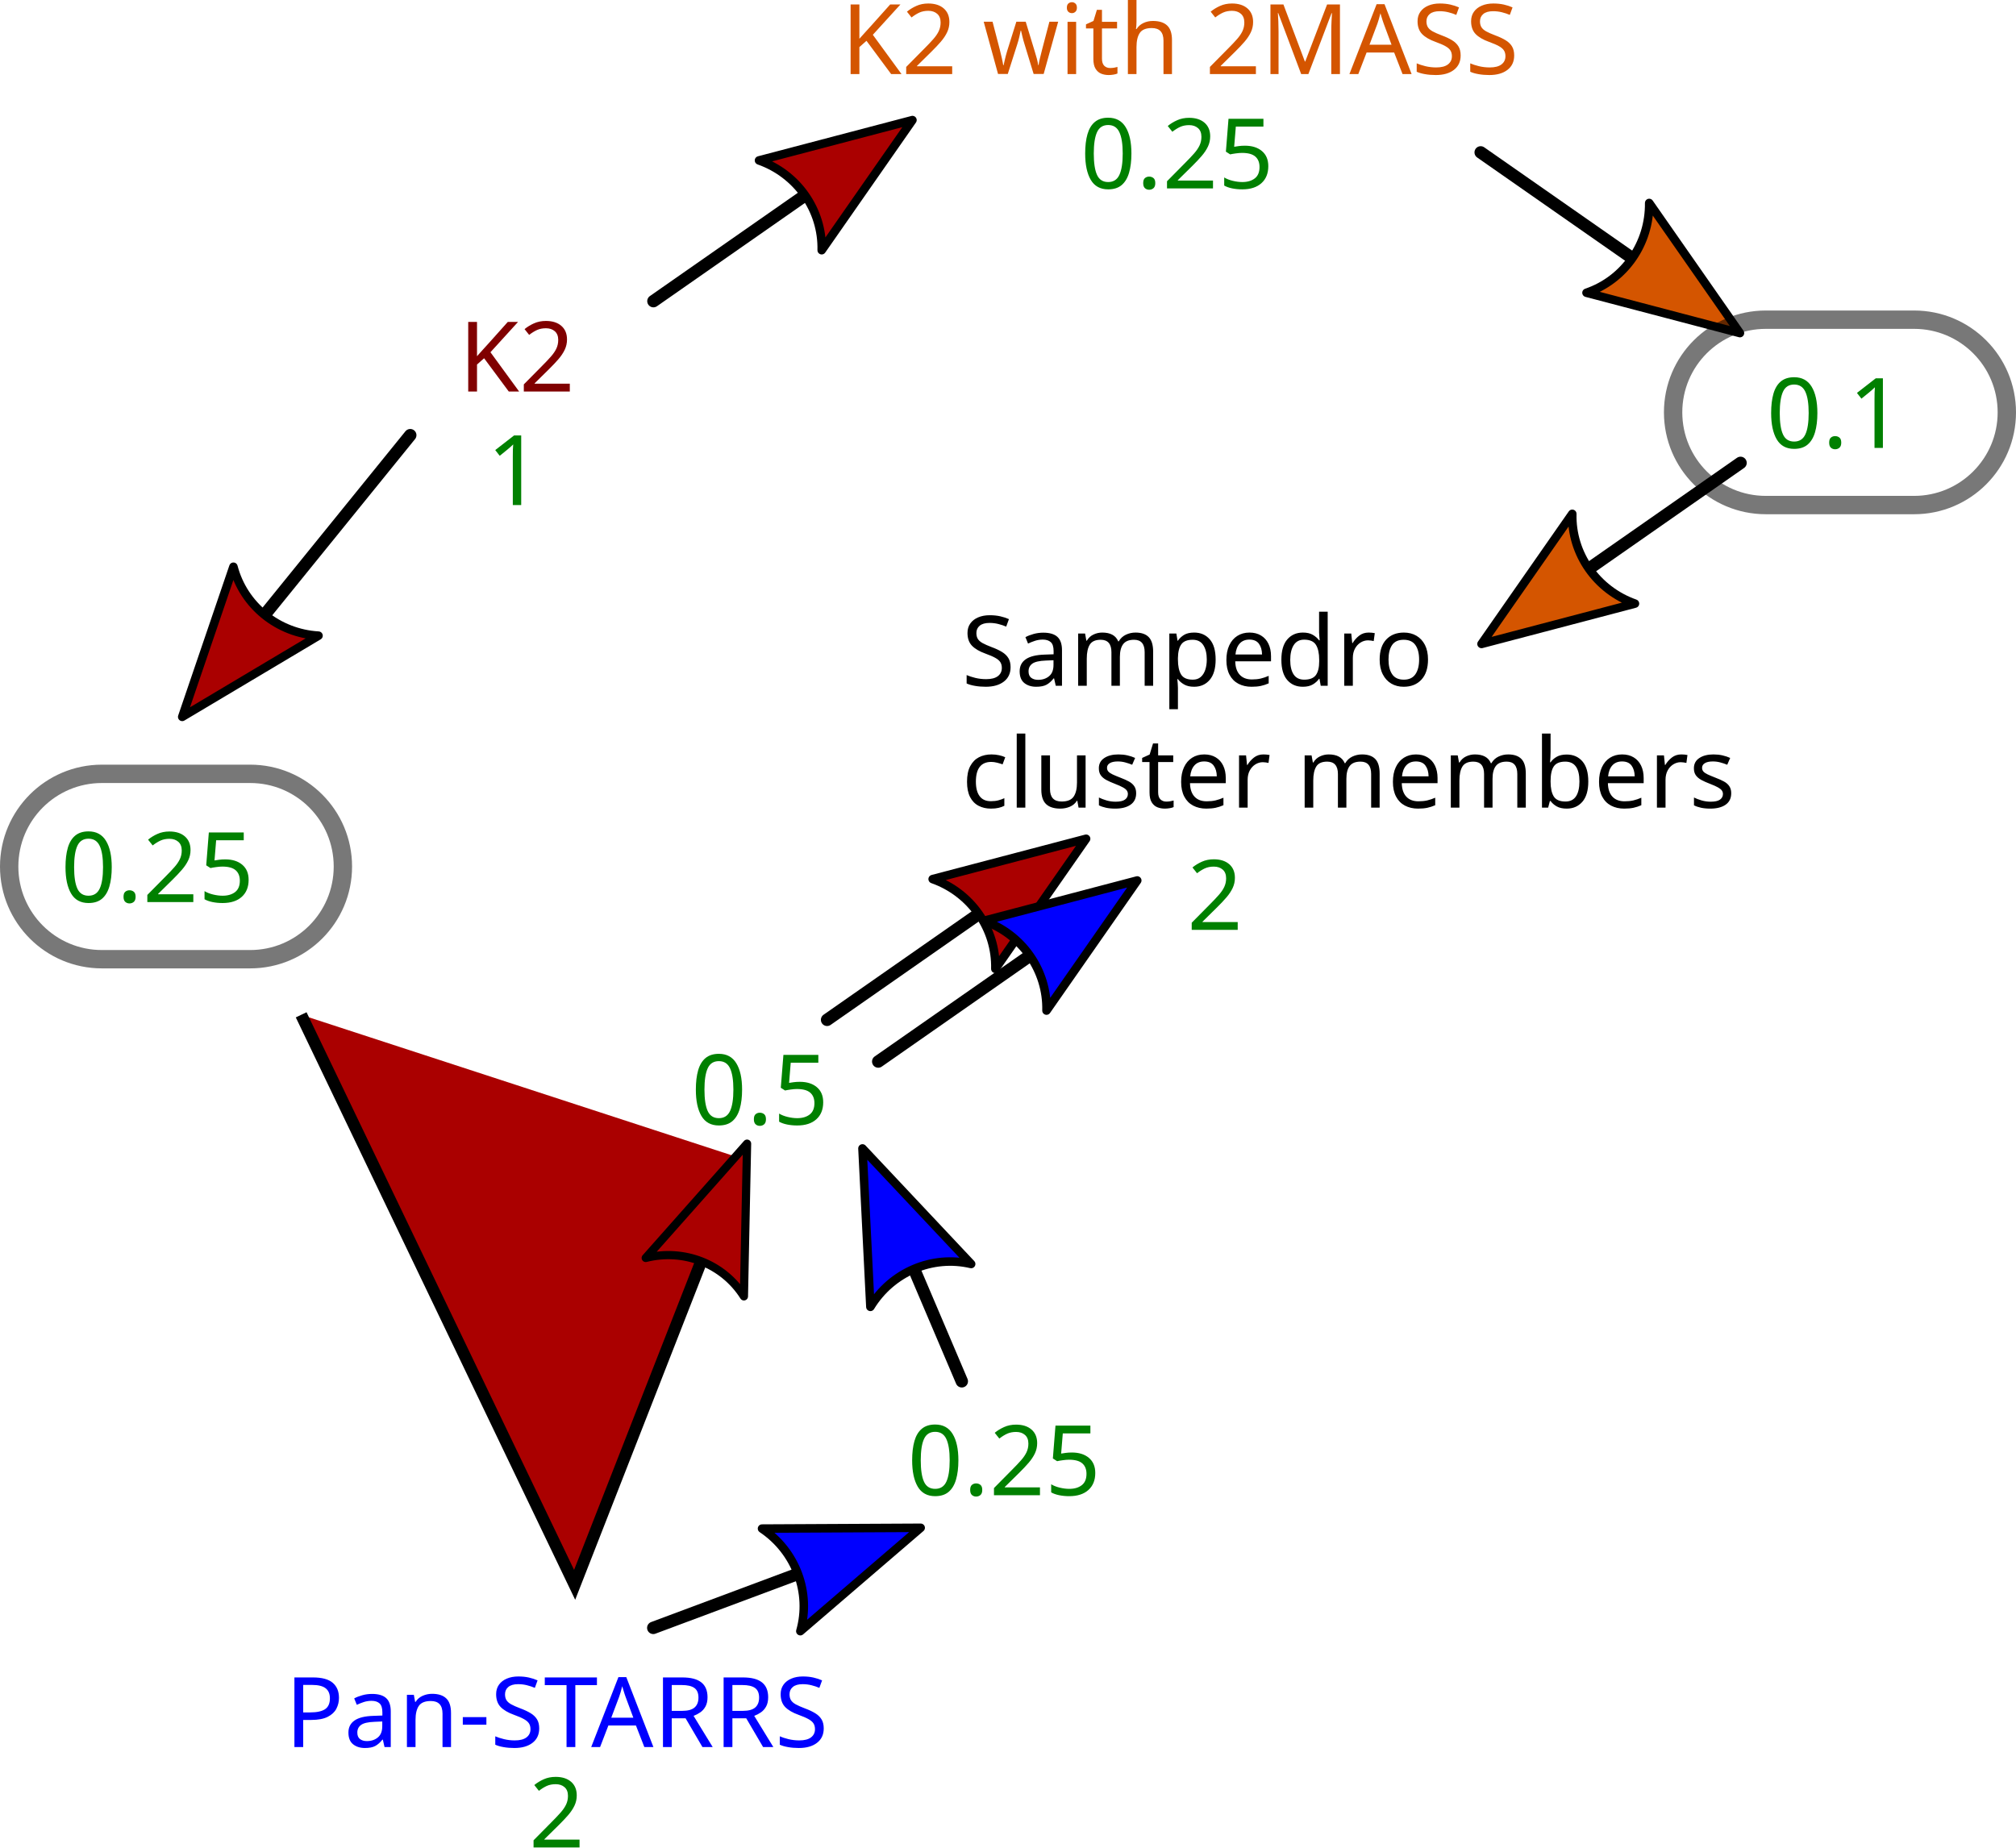
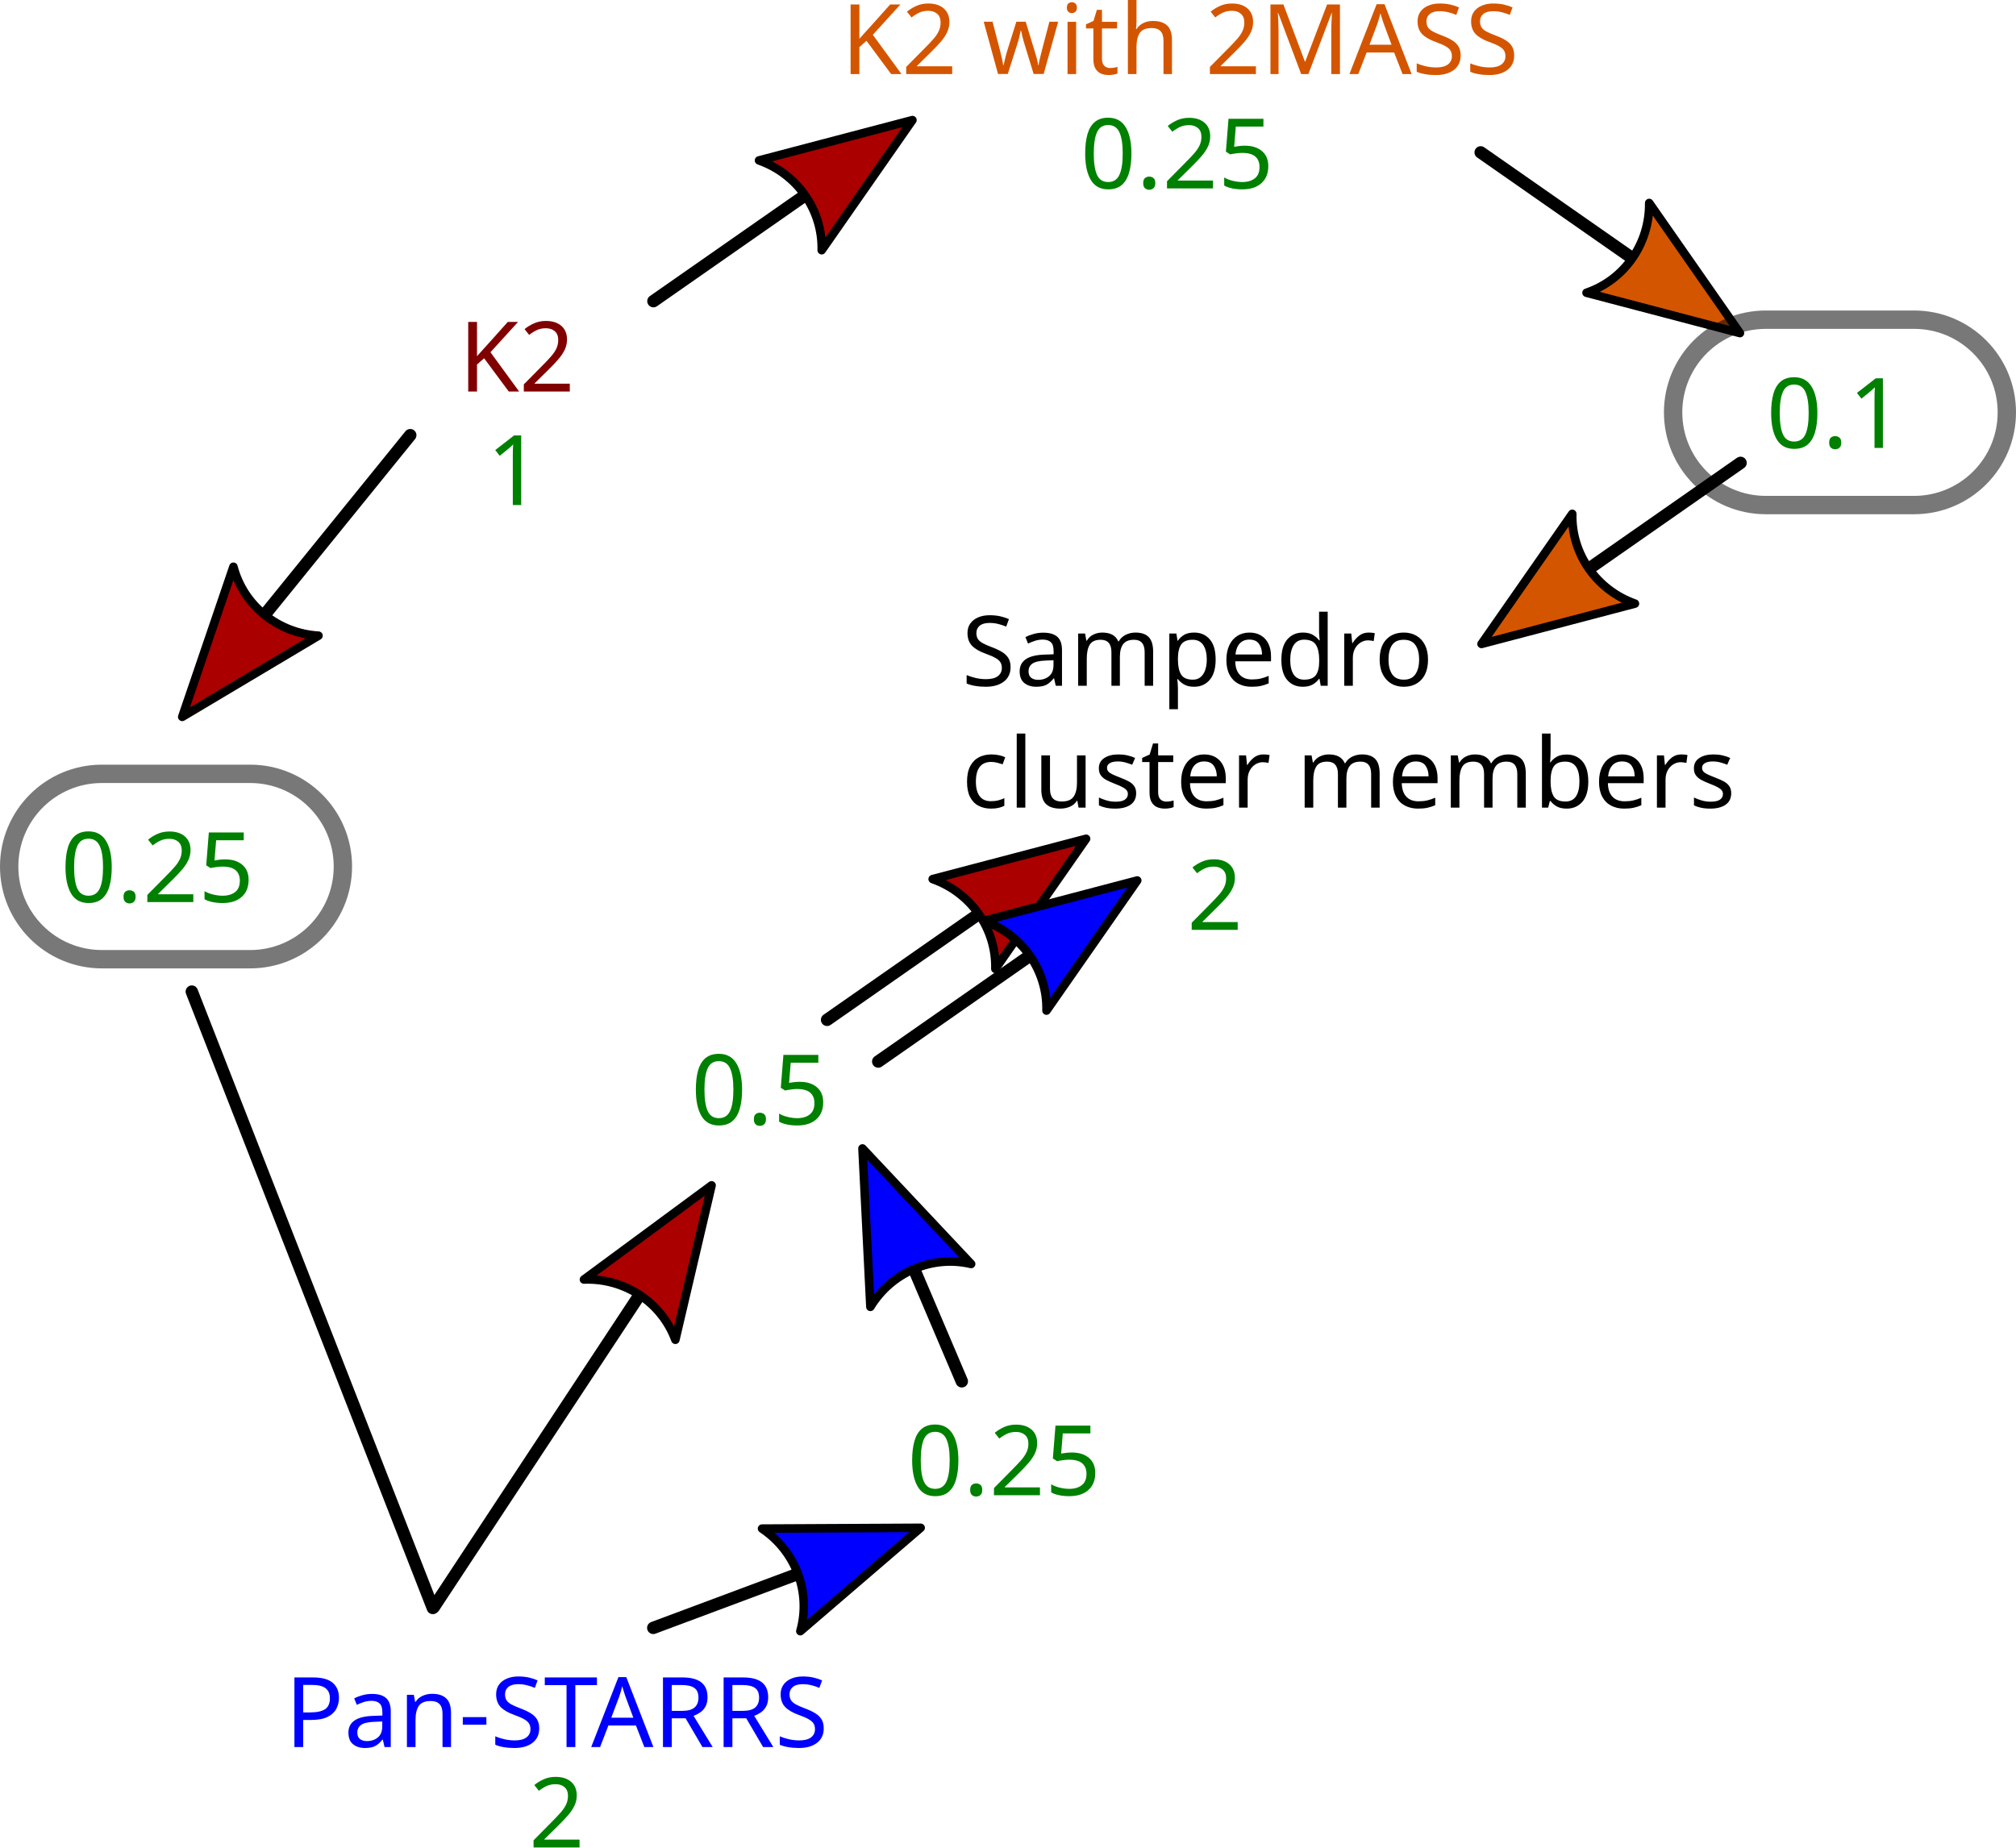
<svg xmlns="http://www.w3.org/2000/svg" width="248.003mm" height="227.301mm" viewBox="0 0 878.751 805.396" id="svg2" version="1.1">
  <defs id="defs4">
    <marker style="overflow:visible" id="marker5960" refX="0" refY="0" orient="auto">
      <path transform="matrix(-1.1,0,0,-1.1,-1.1,0)" d="M 8.719,4.034 -2.207,0.016 8.719,-4.002 c -1.745,2.372 -1.735,5.617 -6e-7,8.035 z" style="fill:#0000ff;fill-opacity:1;fill-rule:evenodd;stroke:#000000;stroke-width:0.625;stroke-linejoin:round;stroke-opacity:1" id="path5962" />
    </marker>
    <marker style="overflow:visible" id="marker5950" refX="0" refY="0" orient="auto">
      <path transform="matrix(-1.1,0,0,-1.1,-1.1,0)" d="M 8.719,4.034 -2.207,0.016 8.719,-4.002 c -1.745,2.372 -1.735,5.617 -6e-7,8.035 z" style="fill:#aa0000;fill-opacity:1;fill-rule:evenodd;stroke:#000000;stroke-width:0.625;stroke-linejoin:round;stroke-opacity:1" id="path5952" />
    </marker>
    <marker style="overflow:visible" id="marker5814" refX="0" refY="0" orient="auto">
      <path transform="matrix(-1.1,0,0,-1.1,-1.1,0)" d="M 8.719,4.034 -2.207,0.016 8.719,-4.002 c -1.745,2.372 -1.735,5.617 -6e-7,8.035 z" style="fill:#aa0000;fill-opacity:1;fill-rule:evenodd;stroke:#000000;stroke-width:0.625;stroke-linejoin:round;stroke-opacity:1" id="path5816" />
    </marker>
    <marker style="overflow:visible" id="marker5684" refX="0" refY="0" orient="auto">
      <path transform="matrix(-1.1,0,0,-1.1,-1.1,0)" d="M 8.719,4.034 -2.207,0.016 8.719,-4.002 c -1.745,2.372 -1.735,5.617 -6e-7,8.035 z" style="fill:#d45500;fill-opacity:1;fill-rule:evenodd;stroke:#000000;stroke-width:0.625;stroke-linejoin:round;stroke-opacity:1" id="path5686" />
    </marker>
    <marker style="overflow:visible" id="marker5560" refX="0" refY="0" orient="auto">
      <path transform="matrix(-1.1,0,0,-1.1,-1.1,0)" d="M 8.719,4.034 -2.207,0.016 8.719,-4.002 c -1.745,2.372 -1.735,5.617 -6e-7,8.035 z" style="fill:#d45500;fill-opacity:1;fill-rule:evenodd;stroke:#000000;stroke-width:0.625;stroke-linejoin:round;stroke-opacity:1" id="path5562" />
    </marker>
    <marker style="overflow:visible" id="marker5442" refX="0" refY="0" orient="auto">
      <path transform="matrix(-1.1,0,0,-1.1,-1.1,0)" d="M 8.719,4.034 -2.207,0.016 8.719,-4.002 c -1.745,2.372 -1.735,5.617 -6e-7,8.035 z" style="fill:#aa0000;fill-opacity:1;fill-rule:evenodd;stroke:#000000;stroke-width:0.625;stroke-linejoin:round;stroke-opacity:1" id="path5444" />
    </marker>
    <marker style="overflow:visible" id="marker5330" refX="0" refY="0" orient="auto">
      <path transform="matrix(-1.1,0,0,-1.1,-1.1,0)" d="M 8.719,4.034 -2.207,0.016 8.719,-4.002 c -1.745,2.372 -1.735,5.617 -6e-7,8.035 z" style="fill:#0000ff;fill-opacity:1;fill-rule:evenodd;stroke:#000000;stroke-width:0.625;stroke-linejoin:round;stroke-opacity:1" id="path5332" />
    </marker>
    <marker style="overflow:visible" id="marker5224" refX="0" refY="0" orient="auto">
      <path transform="matrix(-1.1,0,0,-1.1,-1.1,0)" d="M 8.719,4.034 -2.207,0.016 8.719,-4.002 c -1.745,2.372 -1.735,5.617 -6e-7,8.035 z" style="fill:#aa0000;fill-opacity:1;fill-rule:evenodd;stroke:#000000;stroke-width:0.625;stroke-linejoin:round;stroke-opacity:1" id="path5226" />
    </marker>
    <marker orient="auto" refY="0" refX="0" id="Arrow2Lend" style="overflow:visible">
      <path id="path4885" style="fill:#0000ff;fill-opacity:1;fill-rule:evenodd;stroke:#000000;stroke-width:0.625;stroke-linejoin:round;stroke-opacity:1" d="M 8.719,4.034 -2.207,0.016 8.719,-4.002 c -1.745,2.372 -1.735,5.617 -6e-7,8.035 z" transform="matrix(-1.1,0,0,-1.1,-1.1,0)" />
    </marker>
    <marker style="overflow:visible" id="marker14538" refX="0" refY="0" orient="auto">
      <path transform="scale(-0.6,-0.6)" d="M 8.719,4.034 -2.207,0.016 8.719,-4.002 c -1.745,2.372 -1.735,5.617 -6e-7,8.035 z" style="fill:#aa0000;fill-opacity:1;fill-rule:evenodd;stroke:#000000;stroke-width:0.625;stroke-linejoin:round;stroke-opacity:1" id="path14540" />
    </marker>
    <marker orient="auto" refY="0" refX="0" id="Arrow1Mend" style="overflow:visible">
      <path id="path4169" d="M 0,0 5,-5 -12.5,0 5,5 0,0 Z" style="fill:#000000;fill-opacity:1;fill-rule:evenodd;stroke:#000000;stroke-width:1pt;stroke-opacity:1" transform="matrix(-0.4,0,0,-0.4,-4,0)" />
    </marker>
    <marker orient="auto" refY="0" refX="0" id="Arrow2Mend-3" style="overflow:visible">
      <path id="path4187-6" style="fill:#d45500;fill-opacity:1;fill-rule:evenodd;stroke:#000000;stroke-width:0.625;stroke-linejoin:round;stroke-opacity:1" d="M 8.719,4.034 -2.207,0.016 8.719,-4.002 c -1.745,2.372 -1.735,5.617 -6e-7,8.035 z" transform="scale(-0.6,-0.6)" />
    </marker>
    <marker orient="auto" refY="0" refX="0" id="Arrow2Mend-5" style="overflow:visible">
      <path id="path4187-3" style="fill:#d45500;fill-opacity:1;fill-rule:evenodd;stroke:#000000;stroke-width:0.625;stroke-linejoin:round;stroke-opacity:1" d="M 8.719,4.034 -2.207,0.016 8.719,-4.002 c -1.745,2.372 -1.735,5.617 -6e-7,8.035 z" transform="scale(-0.6,-0.6)" />
    </marker>
    <marker orient="auto" refY="0" refX="0" id="Arrow2Mend-6" style="overflow:visible">
      <path id="path4187-2" style="fill:#000000;fill-opacity:1;fill-rule:evenodd;stroke:#000000;stroke-width:0.625;stroke-linejoin:round;stroke-opacity:1" d="M 8.719,4.034 -2.207,0.016 8.719,-4.002 c -1.745,2.372 -1.735,5.617 -6e-7,8.035 z" transform="scale(-0.6,-0.6)" />
    </marker>
    <marker orient="auto" refY="0" refX="0" id="Arrow2Mend-6-1" style="overflow:visible">
      <path id="path4187-2-2" style="fill:#000000;fill-opacity:1;fill-rule:evenodd;stroke:#000000;stroke-width:0.625;stroke-linejoin:round;stroke-opacity:1" d="M 8.719,4.034 -2.207,0.016 8.719,-4.002 c -1.745,2.372 -1.735,5.617 -6e-7,8.035 z" transform="scale(-0.6,-0.6)" />
    </marker>
    <marker orient="auto" refY="0" refX="0" id="Arrow2Mend-6-0" style="overflow:visible">
      <path id="path4187-2-9" style="fill:#0000ff;fill-opacity:1;fill-rule:evenodd;stroke:#000000;stroke-width:0.625;stroke-linejoin:round;stroke-opacity:1" d="M 8.719,4.034 -2.207,0.016 8.719,-4.002 c -1.745,2.372 -1.735,5.617 -6e-7,8.035 z" transform="scale(-0.6,-0.6)" />
    </marker>
    <marker orient="auto" refY="0" refX="0" id="Arrow2Mend-6-6" style="overflow:visible">
      <path id="path4187-2-0" style="fill:#aa0000;fill-opacity:1;fill-rule:evenodd;stroke:#000000;stroke-width:0.625;stroke-linejoin:round;stroke-opacity:1" d="M 8.719,4.034 -2.207,0.016 8.719,-4.002 c -1.745,2.372 -1.735,5.617 -6e-7,8.035 z" transform="scale(-0.6,-0.6)" />
    </marker>
    <marker orient="auto" refY="0" refX="0" id="Arrow2Mend-6-8" style="overflow:visible">
      <path id="path4187-2-97" style="fill:#000000;fill-opacity:1;fill-rule:evenodd;stroke:#000000;stroke-width:0.625;stroke-linejoin:round;stroke-opacity:1" d="M 8.719,4.034 -2.207,0.016 8.719,-4.002 c -1.745,2.372 -1.735,5.617 -6e-7,8.035 z" transform="scale(-0.6,-0.6)" />
    </marker>
    <marker orient="auto" refY="0" refX="0" id="Arrow2Mend-6-3" style="overflow:visible">
      <path id="path4187-2-6" style="fill:#aa0000;fill-opacity:1;fill-rule:evenodd;stroke:#000000;stroke-width:0.625;stroke-linejoin:round;stroke-opacity:1" d="M 8.719,4.034 -2.207,0.016 8.719,-4.002 c -1.745,2.372 -1.735,5.617 -6e-7,8.035 z" transform="scale(-0.6,-0.6)" />
    </marker>
    <marker orient="auto" refY="0" refX="0" id="Arrow2Mend-6-0-1" style="overflow:visible">
      <path id="path4187-2-9-9" style="fill:#0000ff;fill-opacity:1;fill-rule:evenodd;stroke:#000000;stroke-width:0.625;stroke-linejoin:round;stroke-opacity:1" d="M 8.719,4.034 -2.207,0.016 8.719,-4.002 c -1.745,2.372 -1.735,5.617 -6e-7,8.035 z" transform="scale(-0.6,-0.6)" />
    </marker>
    <marker orient="auto" refY="0" refX="0" id="Arrow2Mend-6-8-7" style="overflow:visible">
      <path id="path4187-2-97-8" style="fill:#000000;fill-opacity:1;fill-rule:evenodd;stroke:#000000;stroke-width:0.625;stroke-linejoin:round;stroke-opacity:1" d="M 8.719,4.034 -2.207,0.016 8.719,-4.002 c -1.745,2.372 -1.735,5.617 -6e-7,8.035 z" transform="scale(-0.6,-0.6)" />
    </marker>
    <marker orient="auto" refY="0" refX="0" id="Arrow2Mend-6-3-3" style="overflow:visible">
      <path id="path4187-2-6-6" style="fill:#0000ff;fill-opacity:1;fill-rule:evenodd;stroke:#000000;stroke-width:0.625;stroke-linejoin:round;stroke-opacity:1" d="M 8.719,4.034 -2.207,0.016 8.719,-4.002 c -1.745,2.372 -1.735,5.617 -6e-7,8.035 z" transform="scale(-0.6,-0.6)" />
    </marker>
+     <marker style="overflow:visible" id="marker5950-3" refX="0" refY="0" orient="auto">
+       <path transform="matrix(-1.1,0,0,-1.1,-1.1,0)" d="M 8.719,4.034 -2.207,0.016 8.719,-4.002 c -1.745,2.372 -1.735,5.617 -6e-7,8.035 z" style="fill:#aa0000;fill-opacity:1;fill-rule:evenodd;stroke:#000000;stroke-width:0.625;stroke-linejoin:round;stroke-opacity:1" id="path5952-6" />
+     </marker>
+     <marker style="overflow:visible" id="marker5950-5" refX="0" refY="0" orient="auto">
+       <path transform="matrix(-1.1,0,0,-1.1,-1.1,0)" d="M 8.719,4.034 -2.207,0.016 8.719,-4.002 c -1.745,2.372 -1.735,5.617 -6e-7,8.035 z" style="fill:#aa0000;fill-opacity:1;fill-rule:evenodd;stroke:#000000;stroke-width:0.625;stroke-linejoin:round;stroke-opacity:1" id="path5952-3" />
+     </marker>
  </defs>
  <g id="layer1" transform="translate(169.665,-296.8029)">
    <text xml:space="preserve" style="font-style:normal;font-weight:normal;font-size:42.5px;line-height:125%;font-family:sans-serif;letter-spacing:0px;word-spacing:0px;fill:#d45500;fill-opacity:1;stroke:none;stroke-width:1px;stroke-linecap:butt;stroke-linejoin:miter;stroke-opacity:1" x="196.98" y="329.093" id="text4136">
      <tspan id="tspan4138" x="196.98" y="329.093">K2 with 2MASS</tspan>
    </text>
    <text xml:space="preserve" style="font-style:normal;font-weight:normal;font-size:42.5px;line-height:125%;font-family:sans-serif;letter-spacing:0px;word-spacing:0px;fill:#800000;fill-opacity:1;stroke:none;stroke-width:1px;stroke-linecap:butt;stroke-linejoin:miter;stroke-opacity:1" x="30.305" y="467.484" id="text4140">
      <tspan id="tspan4142" x="30.305" y="467.484">K2</tspan>
    </text>
    <text xml:space="preserve" style="font-style:normal;font-weight:normal;font-size:42.5px;line-height:125%;font-family:sans-serif;letter-spacing:0px;word-spacing:0px;fill:#000000;fill-opacity:1;stroke:none;stroke-width:1px;stroke-linecap:butt;stroke-linejoin:miter;stroke-opacity:1" x="249.508" y="595.773" id="text4144">
      <tspan id="tspan4146" x="249.508" y="595.773">Sampedro</tspan>
      <tspan x="249.508" y="648.898" id="tspan4148">cluster members</tspan>
    </text>
    <text xml:space="preserve" style="font-style:normal;font-weight:normal;font-size:42.5px;line-height:125%;font-family:sans-serif;letter-spacing:0px;word-spacing:0px;fill:#0000ff;fill-opacity:1;stroke:none;stroke-width:1px;stroke-linecap:butt;stroke-linejoin:miter;stroke-opacity:1" x="-45.457" y="1058.423" id="text4150">
      <tspan id="tspan4152" x="-45.457" y="1058.423">Pan-STARRS</tspan>
    </text>
    <path style="fill:#aa0000;fill-rule:evenodd;stroke:#000000;stroke-width:5.4;stroke-linecap:round;stroke-linejoin:miter;stroke-miterlimit:4;stroke-dasharray:none;stroke-opacity:1;marker-end:url(#marker5814)" d="M 115.157,428.088 222.234,353.337" id="path4154" />
    <path style="fill:#d45500;fill-rule:evenodd;stroke:#000000;stroke-width:5.4;stroke-linecap:round;stroke-linejoin:miter;stroke-miterlimit:4;stroke-dasharray:none;stroke-opacity:1;marker-end:url(#marker5560)" d="M 589.016,498.595 481.939,573.347" id="path4154-7" />
    <path style="fill:#d45500;fill-rule:evenodd;stroke:#000000;stroke-width:5.4;stroke-linecap:round;stroke-linejoin:miter;stroke-miterlimit:4;stroke-dasharray:none;stroke-opacity:1;marker-end:url(#marker5684)" d="m 475.745,363.235 107.076,74.751" id="path4154-5" />
    <path style="fill:#0000ff;fill-rule:evenodd;stroke:#000000;stroke-width:5.4;stroke-linecap:round;stroke-linejoin:miter;stroke-miterlimit:4;stroke-dasharray:none;stroke-opacity:1;marker-end:url(#Arrow2Lend)" d="M 115.089,1006.475 224.96,965.446" id="path4154-9-3" />
    <path style="fill:#aa0000;fill-rule:evenodd;stroke:#000000;stroke-width:5.4;stroke-linecap:round;stroke-linejoin:miter;stroke-miterlimit:4;stroke-dasharray:none;stroke-opacity:1;marker-end:url(#marker5950)" d="M 9.158,486.516 -85.796,603.694" id="path4154-9-6" />
    <text xml:space="preserve" style="font-style:normal;font-weight:normal;font-size:42.5px;line-height:125%;font-family:sans-serif;letter-spacing:0px;word-spacing:0px;fill:#000000;fill-opacity:1;stroke:none;stroke-width:1px;stroke-linecap:butt;stroke-linejoin:miter;stroke-opacity:1" x="42.426" y="516.981" id="text6673">
      <tspan id="tspan6675" x="42.426" y="516.981" style="fill:#008000">1</tspan>
    </text>
    <text xml:space="preserve" style="font-style:normal;font-weight:normal;font-size:42.5px;line-height:125%;font-family:sans-serif;letter-spacing:0px;word-spacing:0px;fill:#000000;fill-opacity:1;stroke:none;stroke-width:1px;stroke-linecap:butt;stroke-linejoin:miter;stroke-opacity:1" x="301.274" y="378.93" id="text6673-2">
      <tspan id="tspan6675-6" x="301.274" y="378.93" style="fill:#008000">0.25</tspan>
    </text>
    <text xml:space="preserve" style="font-style:normal;font-weight:normal;font-size:42.5px;line-height:125%;font-family:sans-serif;letter-spacing:0px;word-spacing:0px;fill:#000000;fill-opacity:1;stroke:none;stroke-width:1px;stroke-linecap:butt;stroke-linejoin:miter;stroke-opacity:1" x="347.741" y="702.178" id="text6673-1">
      <tspan id="tspan6675-8" x="347.741" y="702.178" style="fill:#008000">2</tspan>
    </text>
    <text xml:space="preserve" style="font-style:normal;font-weight:normal;font-size:42.5px;line-height:125%;font-family:sans-serif;letter-spacing:0px;word-spacing:0px;fill:#000000;fill-opacity:1;stroke:none;stroke-width:1px;stroke-linecap:butt;stroke-linejoin:miter;stroke-opacity:1" x="60.858" y="1102.199" id="text6673-7">
      <tspan id="tspan6675-9" x="60.858" y="1102.199" style="fill:#008000">2</tspan>
    </text>
    <text xml:space="preserve" style="font-style:normal;font-weight:normal;font-size:42.5px;line-height:125%;font-family:sans-serif;letter-spacing:0px;word-spacing:0px;fill:#000000;fill-opacity:1;stroke:none;stroke-width:1px;stroke-linecap:butt;stroke-linejoin:miter;stroke-opacity:1" x="131.569" y="787.031" id="text6673-20">
      <tspan id="tspan6675-2" x="131.569" y="787.031" style="fill:#008000">0.5</tspan>
      <tspan x="131.569" y="840.156" style="fill:#008000" id="tspan6729" />
    </text>
    <text xml:space="preserve" style="font-style:normal;font-weight:normal;font-size:42.5px;line-height:125%;font-family:sans-serif;letter-spacing:0px;word-spacing:0px;fill:#000000;fill-opacity:1;stroke:none;stroke-width:1px;stroke-linecap:butt;stroke-linejoin:miter;stroke-opacity:1" x="-143.193" y="690.056" id="text6673-3">
      <tspan id="tspan6675-7" x="-143.193" y="690.056" style="fill:#008000">0.25</tspan>
      <tspan x="-143.193" y="743.181" style="fill:#008000" id="tspan6739" />
    </text>
    <text xml:space="preserve" style="font-style:normal;font-weight:normal;font-size:42.5px;line-height:125%;font-family:sans-serif;letter-spacing:0px;word-spacing:0px;fill:#000000;fill-opacity:1;stroke:none;stroke-width:1px;stroke-linecap:butt;stroke-linejoin:miter;stroke-opacity:1" x="600.279" y="492.067" id="text6673-5">
      <tspan x="600.279" y="492.067" style="fill:#008000" id="tspan6749">0.1</tspan>
    </text>
    <rect style="fill:#000200;fill-opacity:0;stroke:#000000;stroke-width:8;stroke-linecap:round;stroke-miterlimit:4;stroke-dasharray:none;stroke-dashoffset:0;stroke-opacity:0.529" id="rect6753" width="145.462" height="80.812" x="-165.665" y="634.159" ry="40.406" />
    <rect style="fill:#000200;fill-opacity:0;stroke:#000000;stroke-width:8;stroke-linecap:round;stroke-miterlimit:4;stroke-dasharray:none;stroke-dashoffset:0;stroke-opacity:0.529" id="rect6753-2" width="145.462" height="80.812" x="559.625" y="436.169" ry="40.406" />
    <path style="fill:#aa0000;fill-rule:evenodd;stroke:#000000;stroke-width:5.4;stroke-linecap:round;stroke-linejoin:miter;stroke-miterlimit:4;stroke-dasharray:none;stroke-opacity:1;marker-end:url(#marker5442)" d="M 190.852,741.396 297.928,666.645" id="path4154-9-1" />
    <text xml:space="preserve" style="font-style:normal;font-weight:normal;font-size:42.5px;line-height:125%;font-family:sans-serif;letter-spacing:0px;word-spacing:0px;fill:#000000;fill-opacity:1;stroke:none;stroke-width:1px;stroke-linecap:butt;stroke-linejoin:miter;stroke-opacity:1" x="225.852" y="948.635" id="text6673-3-2">
      <tspan id="tspan6675-7-9" x="225.852" y="948.635" style="fill:#008000">0.25</tspan>
      <tspan x="225.852" y="1001.76" style="fill:#008000" id="tspan6739-3" />
    </text>
    <path style="fill:#0000ff;fill-rule:evenodd;stroke:#000000;stroke-width:5.4;stroke-linecap:round;stroke-linejoin:miter;stroke-miterlimit:4;stroke-dasharray:none;stroke-opacity:1;marker-end:url(#marker5960)" d="m 249.575,898.98 -40.406,-94.954" id="path4154-9-3-4" />
-     <path style="fill:#aa0000;fill-rule:evenodd;stroke:#000000;stroke-width:5.2;stroke-linecap:butt;stroke-linejoin:miter;stroke-miterlimit:4;stroke-dasharray:none;stroke-opacity:1;marker-end:url(#marker5224)" d="M -38.386,739.215 80.812,987.712 153.543,801.844" id="path14530" />
    <path style="fill:#0000ff;fill-rule:evenodd;stroke:#000000;stroke-width:5.4;stroke-linecap:round;stroke-linejoin:miter;stroke-miterlimit:4;stroke-dasharray:none;stroke-opacity:1;marker-end:url(#marker5330)" d="M 213.145,759.58 320.222,684.829" id="path4154-9-1-7" />
+     <path style="fill:#aa0000;fill-rule:evenodd;stroke:#000000;stroke-width:5.4;stroke-linecap:round;stroke-linejoin:miter;stroke-miterlimit:4;stroke-dasharray:none;stroke-opacity:1;marker-end:url(#marker5950-3)" d="M 19.467,997.382 136.645,819.595" id="path4154-9-6-7" />
+     <path style="fill:#aa0000;fill-rule:evenodd;stroke:#000000;stroke-width:5.4;stroke-linecap:round;stroke-linejoin:miter;stroke-miterlimit:4;stroke-dasharray:none;stroke-opacity:1" d="M 19,997.795 -86.056,729.094" id="path4154-9-6-5" />
  </g>
</svg>
